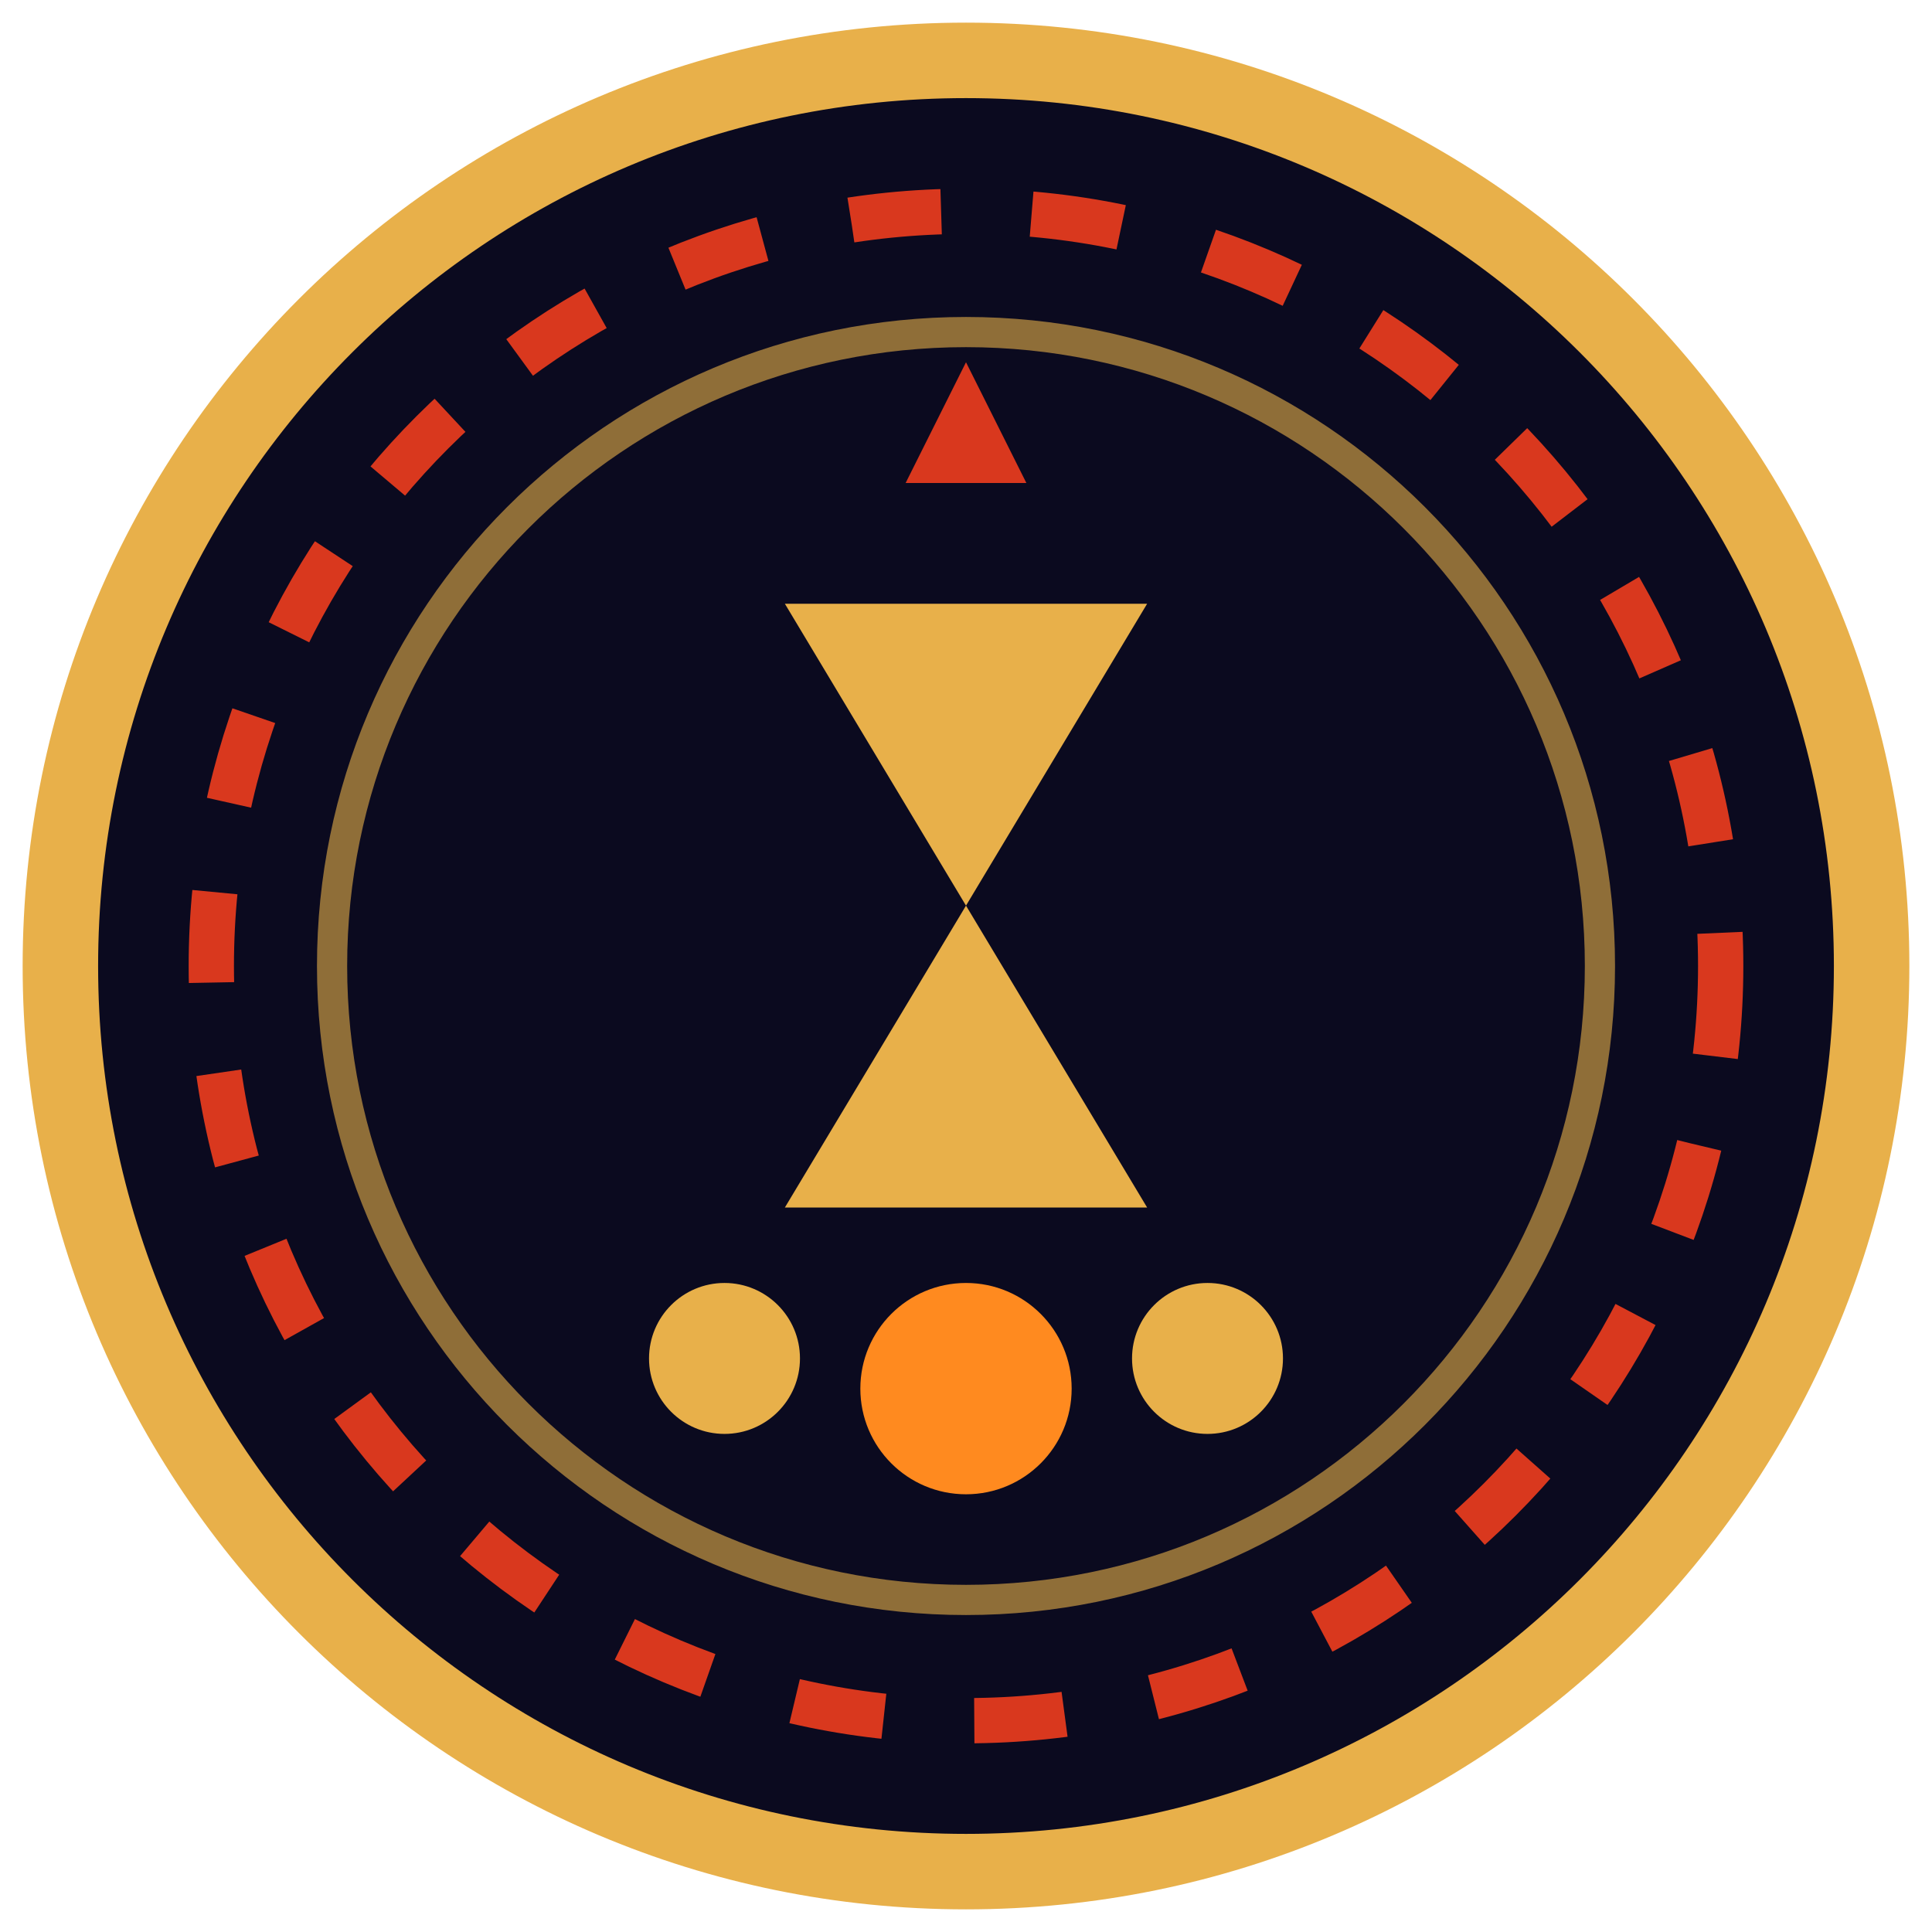
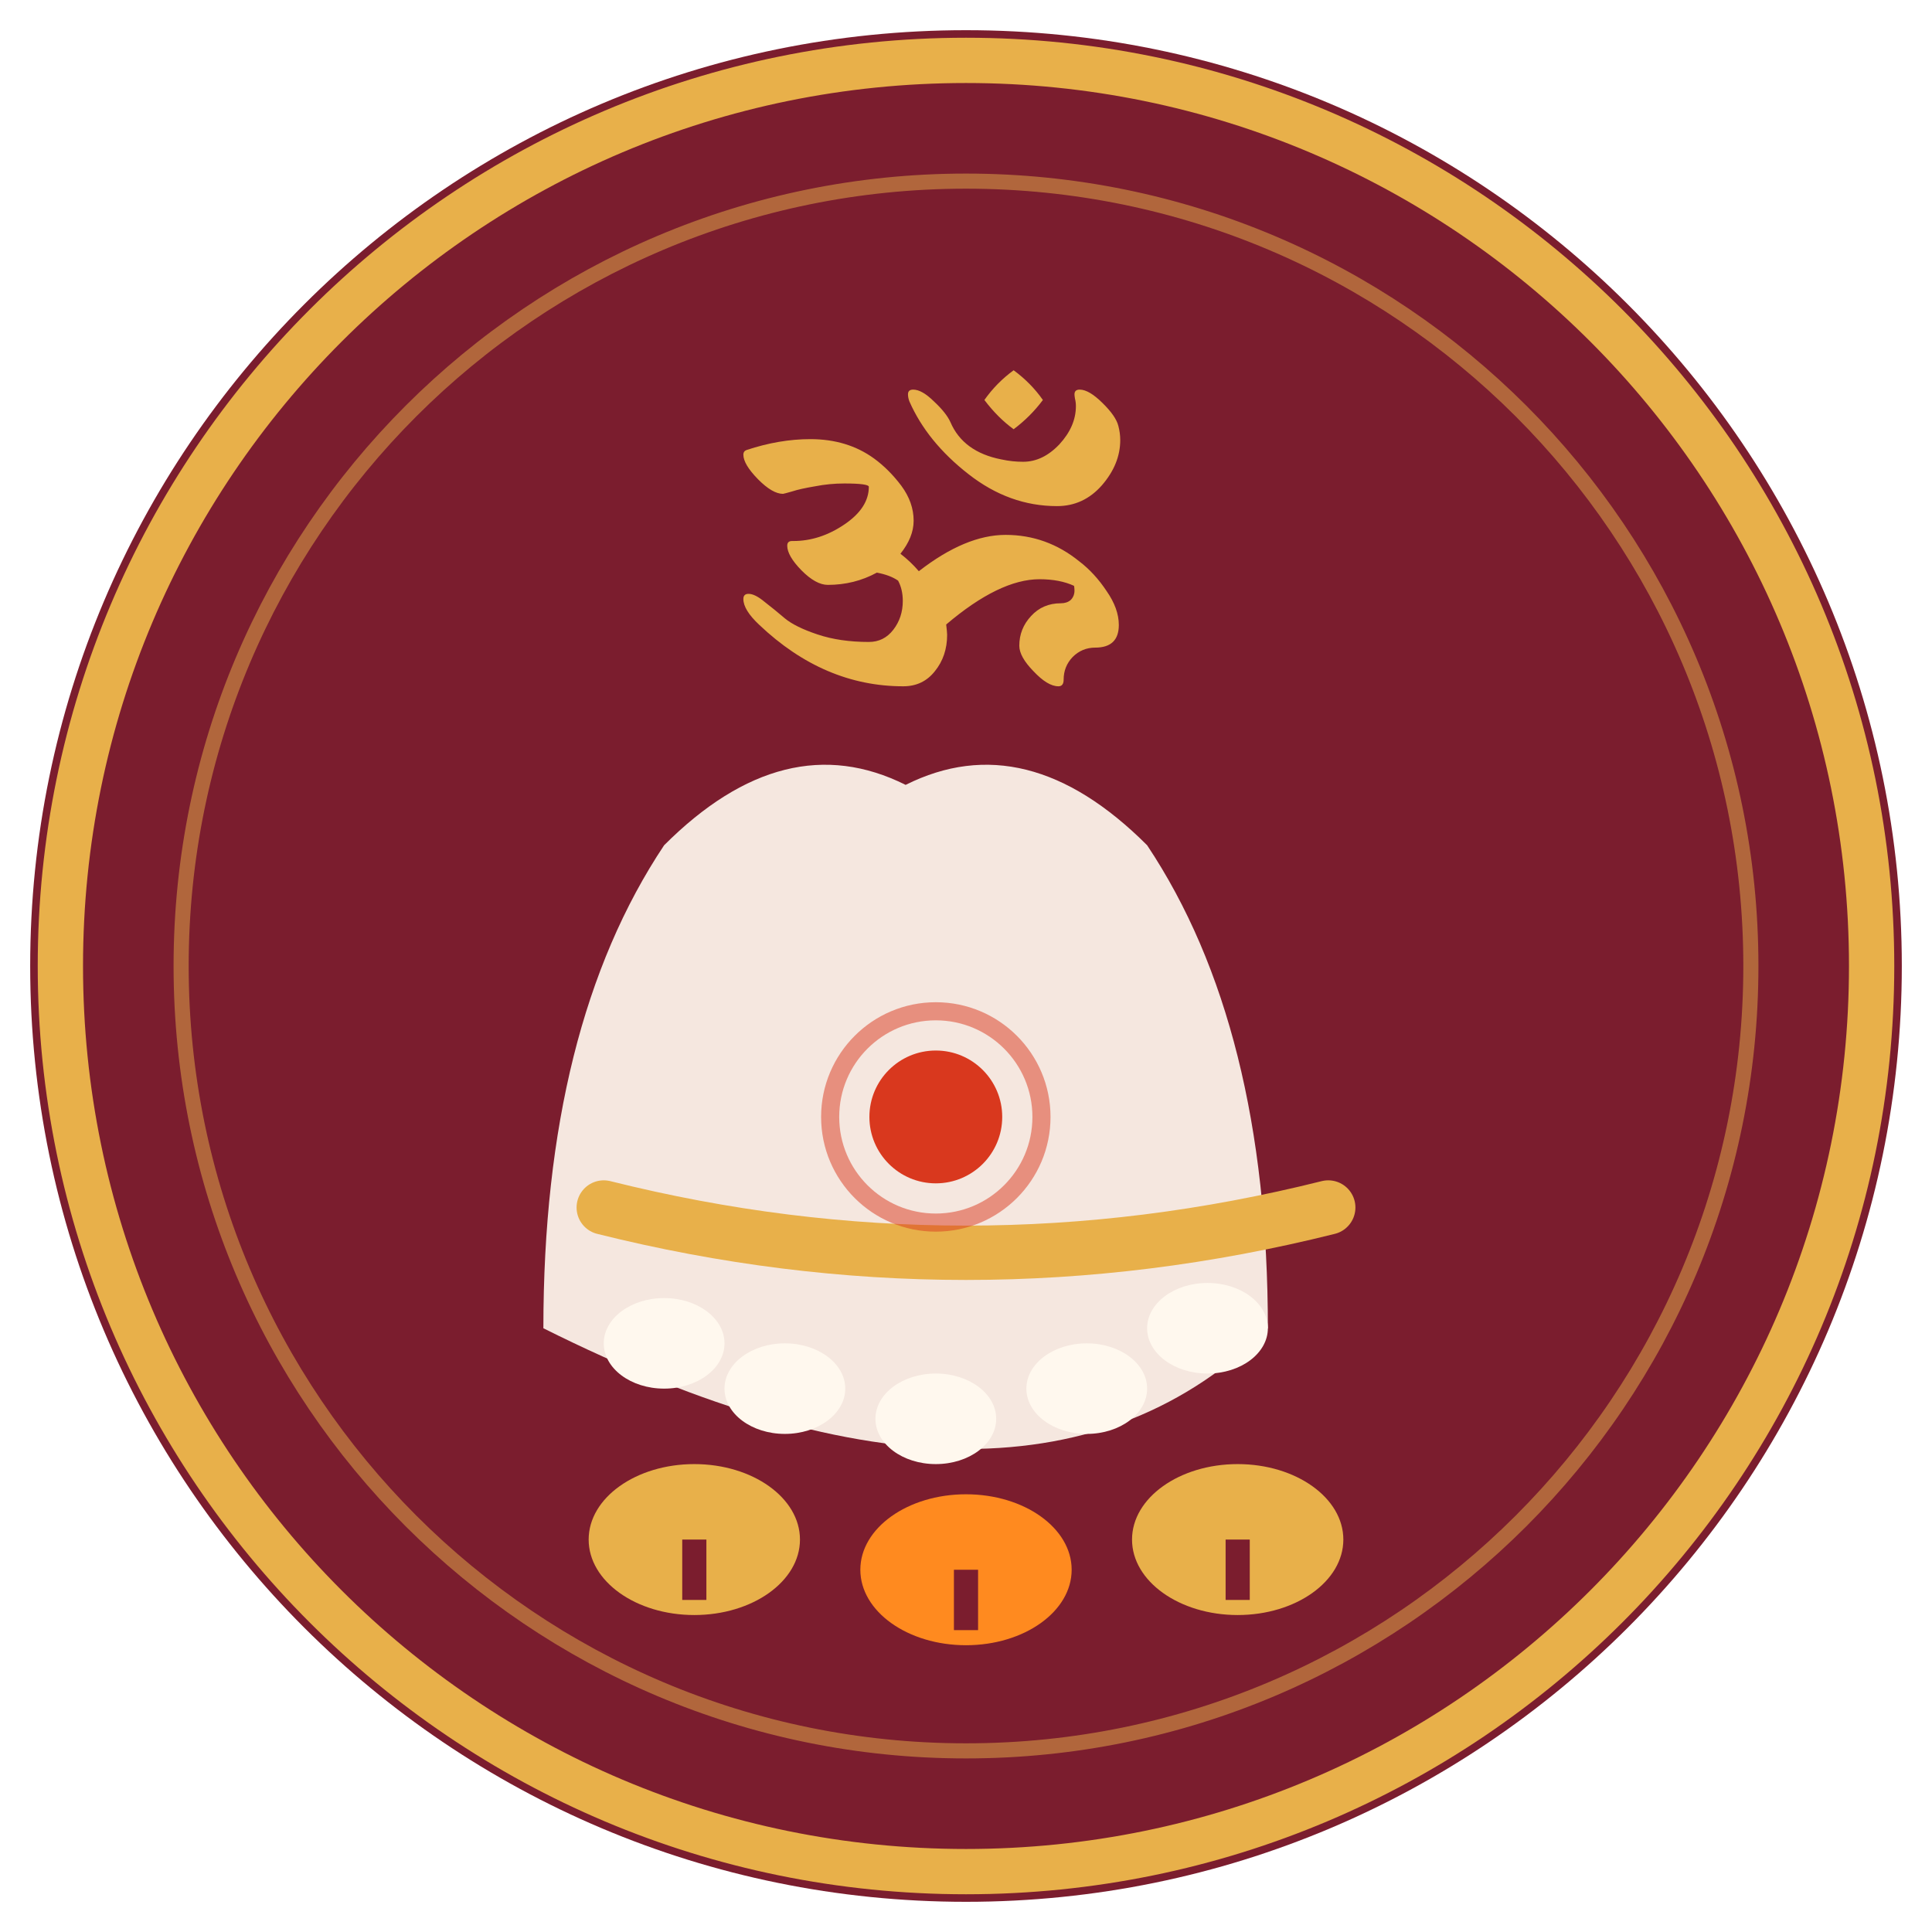
<svg xmlns="http://www.w3.org/2000/svg" viewBox="0 0 64 64" width="64" height="64">
-   <circle cx="32" cy="32" r="30" fill="#0B0A1F" stroke="#E8B04A" stroke-width="2.5" />
-   <circle cx="32" cy="32" r="25" fill="none" stroke="#D9381E" stroke-width="1.5" stroke-dasharray="3 3" />
-   <circle cx="32" cy="32" r="21" fill="none" stroke="#E8B04A" stroke-width="1" opacity="0.6" />
-   <path d="M26 20 L38 20 L32 30 L38 40 L26 40 L32 30 Z" fill="#E8B04A" />
-   <circle cx="32" cy="46" r="3.5" fill="#FF8A1F" />
-   <circle cx="24" cy="45" r="2.5" fill="#E8B04A" />
-   <circle cx="40" cy="45" r="2.5" fill="#E8B04A" />
-   <path d="M32 12 L34 16 L30 16 Z" fill="#D9381E" />
+   <circle cx="32" cy="32" r="31" fill="#7B1D2E" />
+   <circle cx="32" cy="32" r="30" fill="none" stroke="#E8B04A" stroke-width="1.5" />
+   <circle cx="32" cy="32" r="26" fill="none" stroke="#E8B04A" stroke-width="0.5" opacity="0.5" />
+   <ellipse cx="23" cy="51" rx="3.5" ry="2.5" fill="#E8B04A" />
+   <ellipse cx="32" cy="52" rx="3.5" ry="2.5" fill="#FF8A1F" />
+   <ellipse cx="41" cy="51" rx="3.5" ry="2.5" fill="#E8B04A" />
+   <line x1="23" y1="51" x2="23" y2="53" stroke="#7B1D2E" stroke-width="0.8" />
+   <line x1="32" y1="52" x2="32" y2="54" stroke="#7B1D2E" stroke-width="0.8" />
+   <line x1="41" y1="51" x2="41" y2="53" stroke="#7B1D2E" stroke-width="0.8" />
+   <path d="M18 44 Q18 34 22 28 Q26 24 30 26 Q34 24 38 28 Q42 34 42 44 Q38 48 32 48 Q26 48 18 44Z" fill="#FFF8EE" opacity="0.92" />
+   <ellipse cx="22" cy="44.5" rx="2" ry="1.5" fill="#FFF8EE" />
+   <ellipse cx="26" cy="46" rx="2" ry="1.5" fill="#FFF8EE" />
+   <ellipse cx="31" cy="47" rx="2" ry="1.5" fill="#FFF8EE" />
+   <ellipse cx="36" cy="46" rx="2" ry="1.5" fill="#FFF8EE" />
+   <ellipse cx="40" cy="44" rx="2" ry="1.5" fill="#FFF8EE" />
+   <path d="M20 40 Q32 43 44 40" fill="none" stroke="#E8B04A" stroke-width="1.8" stroke-linecap="round" />
+   <circle cx="31" cy="37" r="2.2" fill="#D9381E" />
+   <circle cx="31" cy="37" r="3.5" fill="none" stroke="#D9381E" stroke-width="0.6" opacity="0.5" />
+   <text x="32" y="22" font-family="serif" font-size="14" text-anchor="middle" fill="#E8B04A" font-weight="bold">ॐ</text>
</svg>
